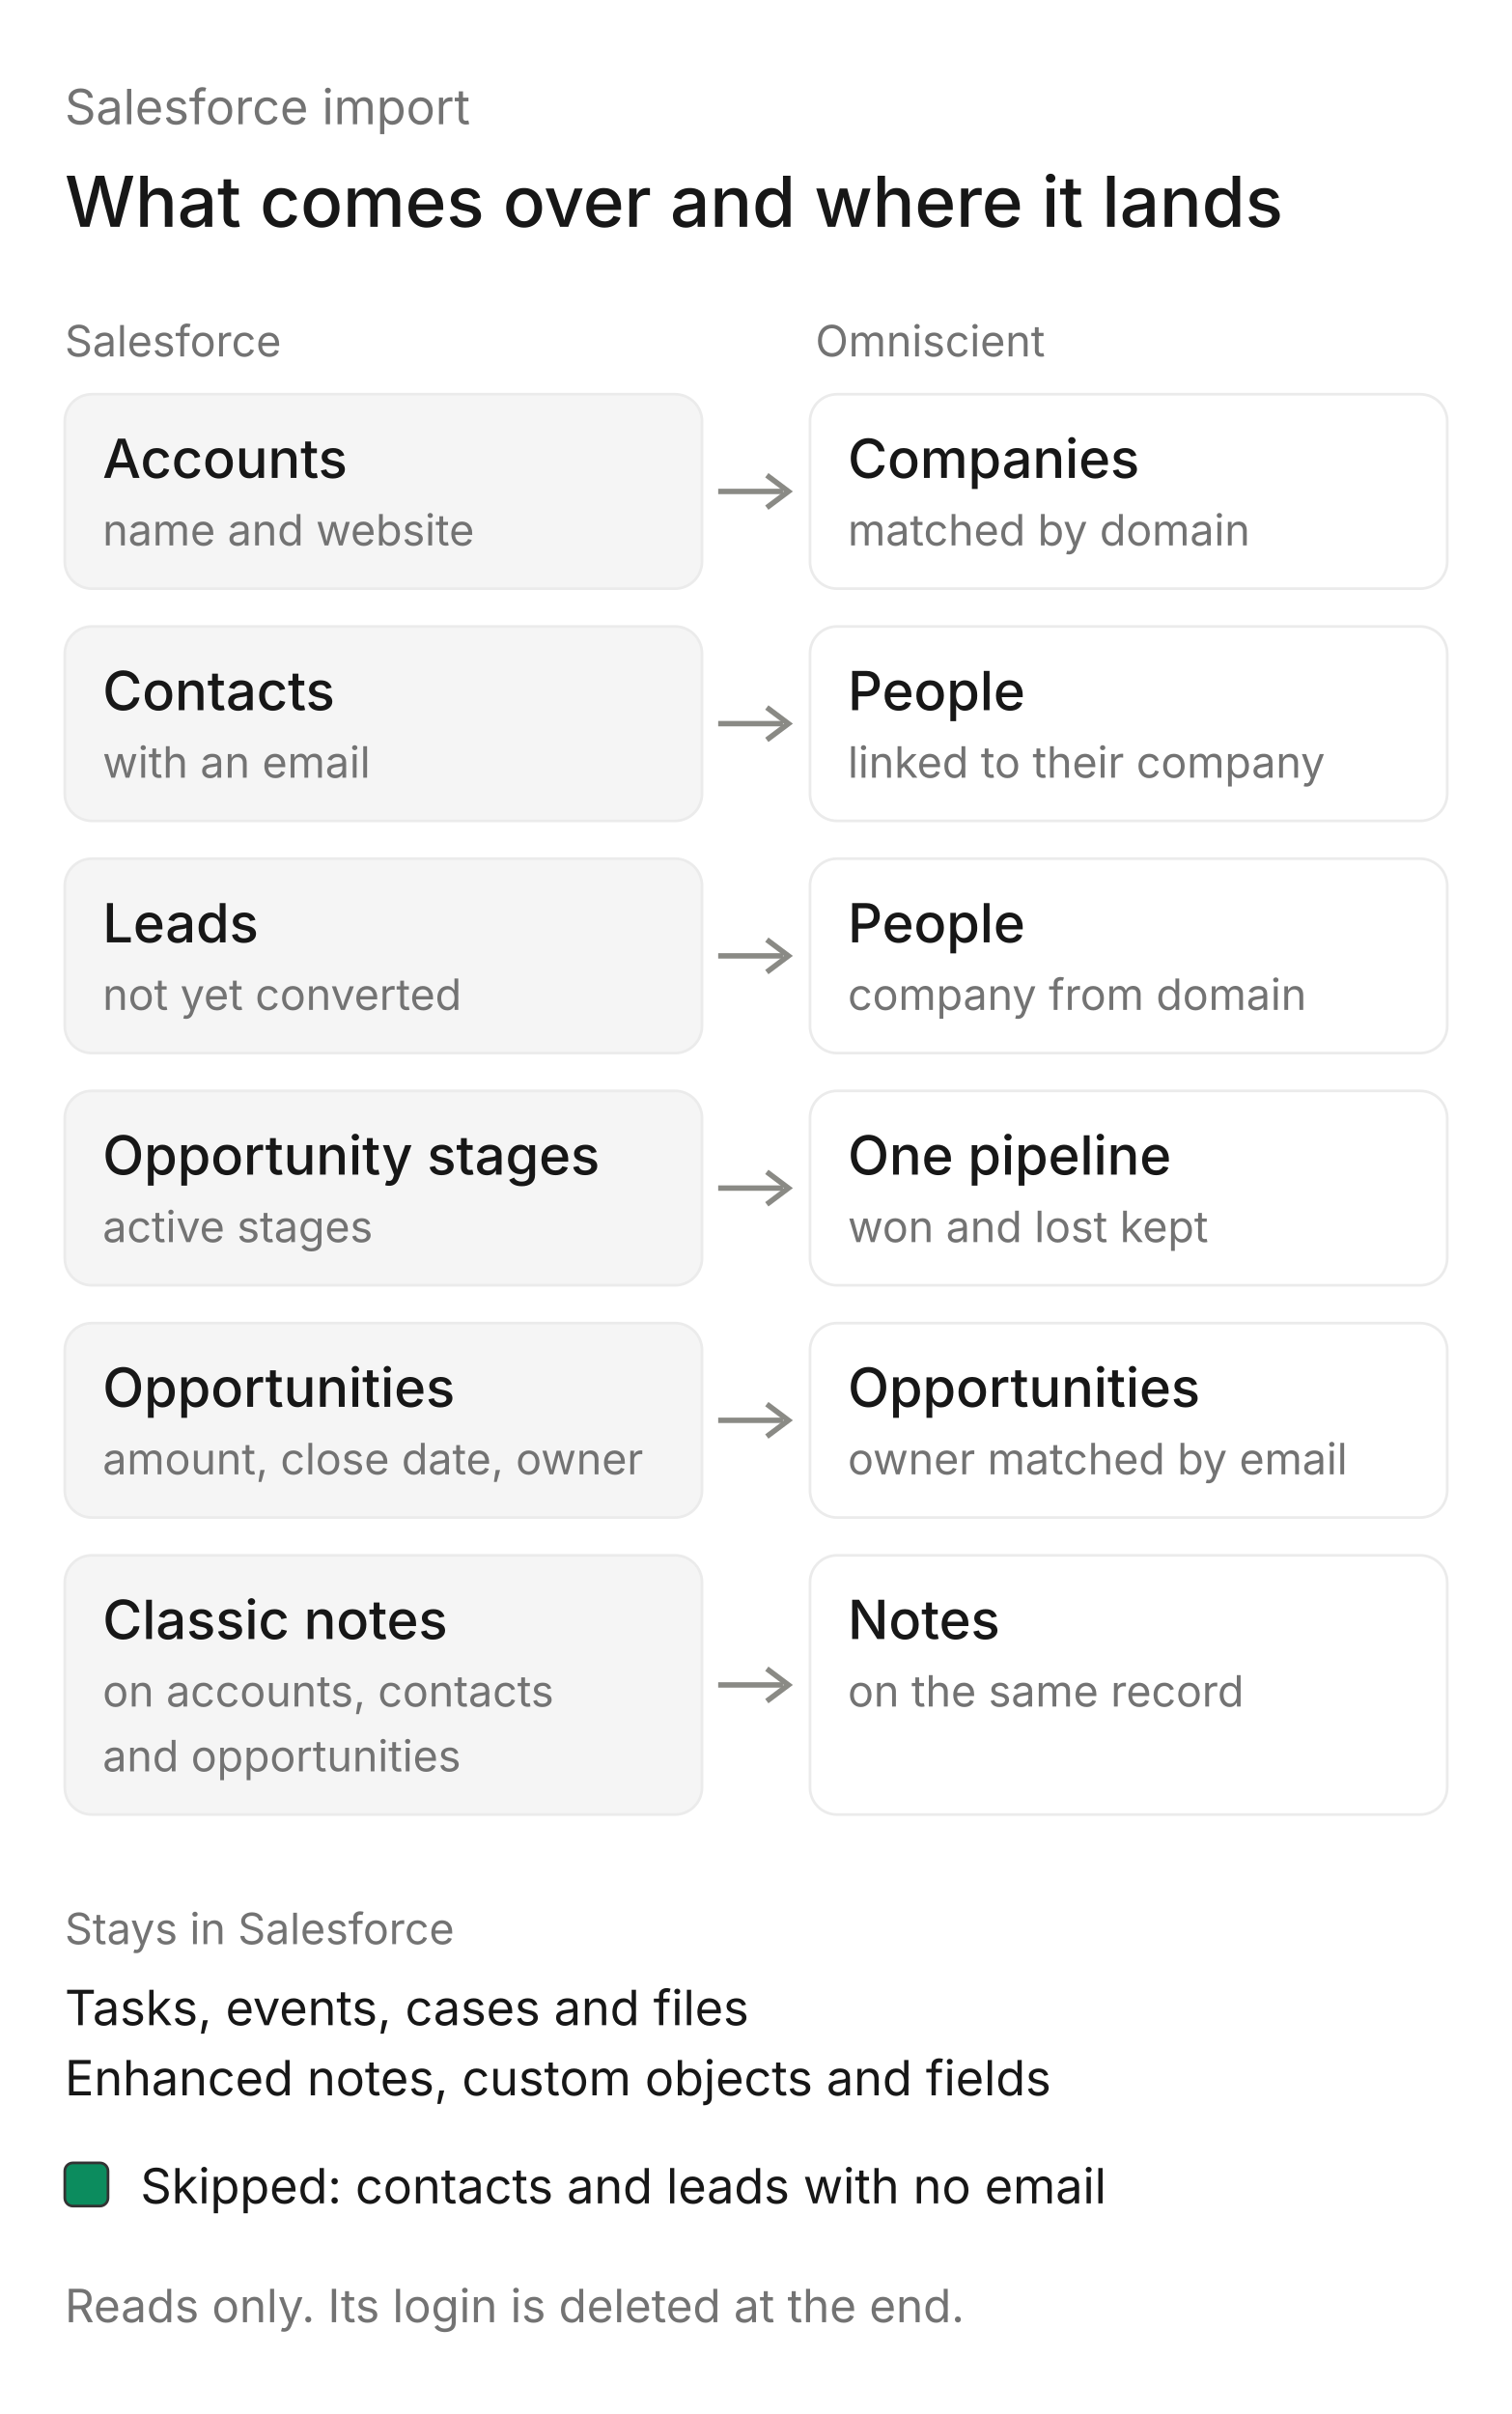
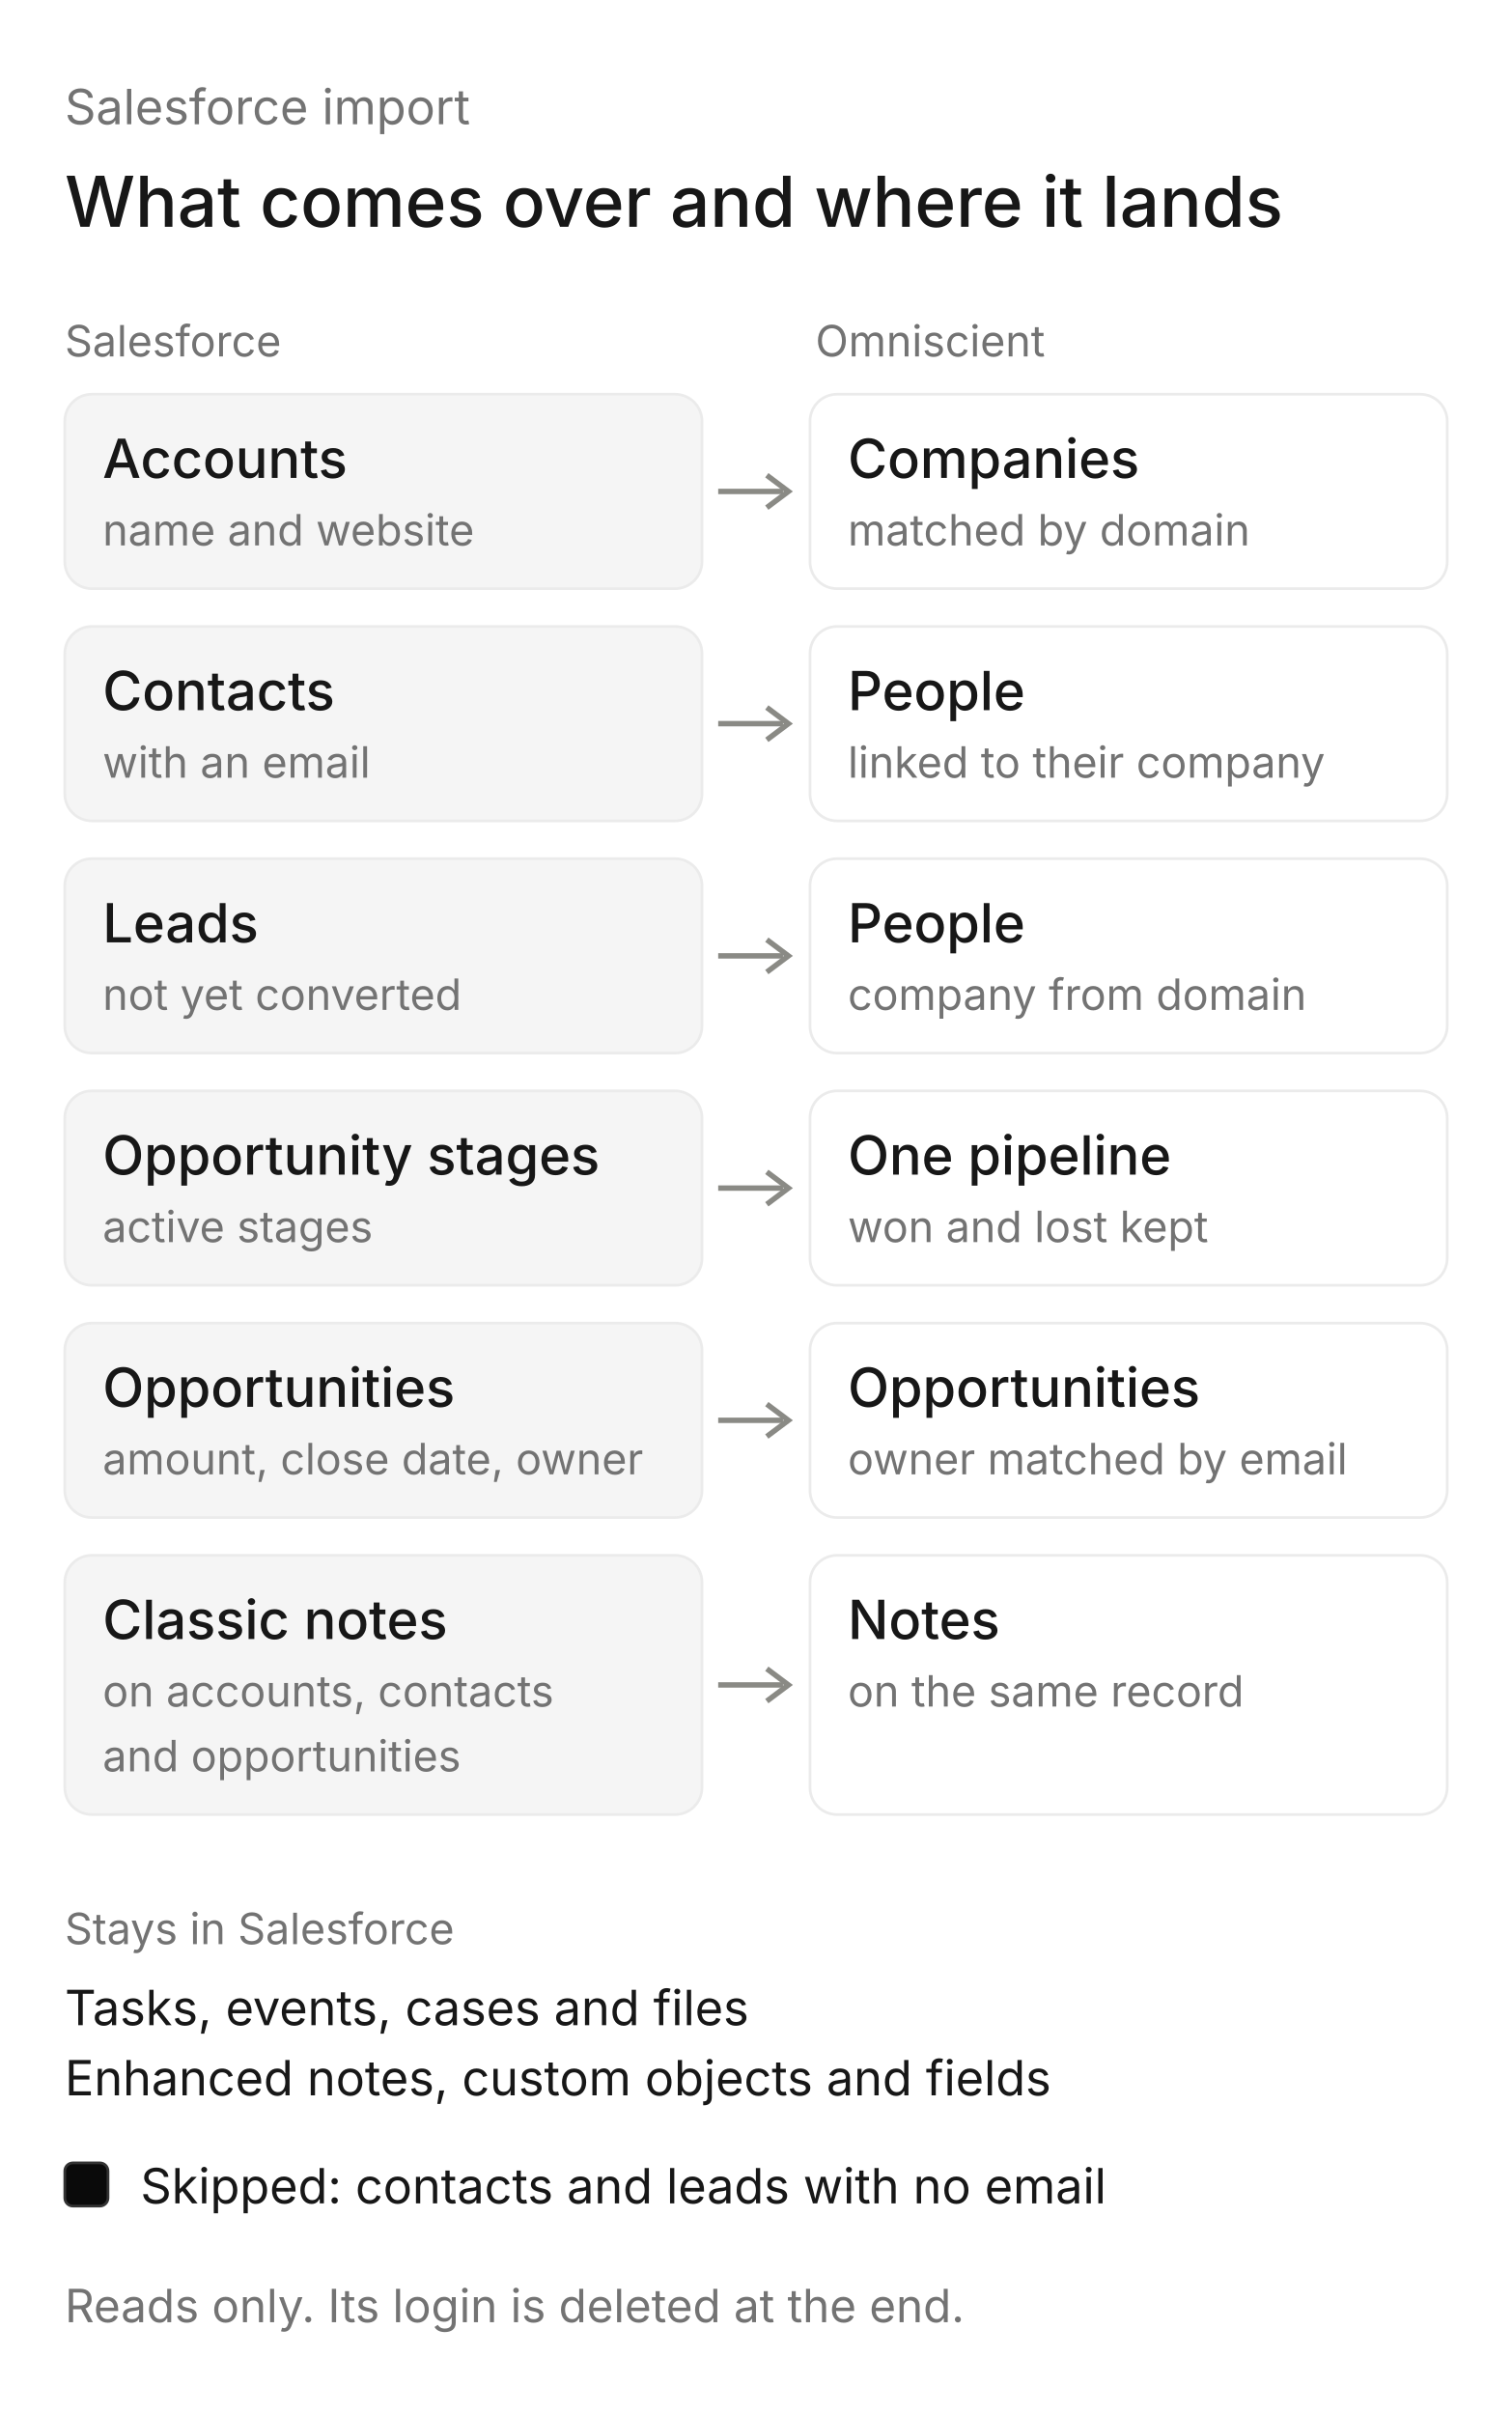
<svg xmlns="http://www.w3.org/2000/svg" viewBox="0 0 560 894" width="560" height="894" role="img" aria-labelledby="t d" font-family="Inter, system-ui, sans-serif">
  <rect width="560" height="894" fill="#ffffff" />
  <text x="24" y="46" font-family="Inter, system-ui, sans-serif" font-size="18" fill="#737373">Salesforce import</text>
  <text x="24" y="84" font-size="26" font-weight="500" fill="#171717">What comes over <tspan fill="#171717">and where it lands</tspan>
  </text>
  <text x="24" y="132" font-family="Inter, system-ui, sans-serif" font-size="16" fill="#737373">Salesforce</text>
  <text x="302" y="132" font-family="Inter, system-ui, sans-serif" font-size="16" fill="#737373">Omniscient</text>
  <rect x="24" y="146" width="236" height="72" fill="#f5f5f5" stroke="#ebebeb" rx="10" />
  <text x="38" y="177" font-size="20" font-weight="500" fill="#171717">Accounts</text>
  <text x="38" y="202" font-size="16" fill="#737373">name and website</text>
  <line x1="266" y1="182" x2="290" y2="182" stroke="#8a8a85" stroke-width="2" />
  <path d="M284 176 L292 182 L284 188" fill="none" stroke="#8a8a85" stroke-width="2" />
  <rect x="300" y="146" width="236" height="72" fill="#ffffff" stroke="#ebebeb" rx="10" />
  <text x="314" y="177" font-size="20" font-weight="500" fill="#171717">Companies</text>
  <text x="314" y="202" font-size="16" fill="#737373">matched by domain</text>
  <rect x="24" y="232" width="236" height="72" fill="#f5f5f5" stroke="#ebebeb" rx="10" />
  <text x="38" y="263" font-size="20" font-weight="500" fill="#171717">Contacts</text>
  <text x="38" y="288" font-size="16" fill="#737373">with an email</text>
  <line x1="266" y1="268" x2="290" y2="268" stroke="#8a8a85" stroke-width="2" />
  <path d="M284 262 L292 268 L284 274" fill="none" stroke="#8a8a85" stroke-width="2" />
  <rect x="300" y="232" width="236" height="72" fill="#ffffff" stroke="#ebebeb" rx="10" />
  <text x="314" y="263" font-size="20" font-weight="500" fill="#171717">People</text>
  <text x="314" y="288" font-size="16" fill="#737373">linked to their company</text>
  <rect x="24" y="318" width="236" height="72" fill="#f5f5f5" stroke="#ebebeb" rx="10" />
  <text x="38" y="349" font-size="20" font-weight="500" fill="#171717">Leads</text>
  <text x="38" y="374" font-size="16" fill="#737373">not yet converted</text>
  <line x1="266" y1="354" x2="290" y2="354" stroke="#8a8a85" stroke-width="2" />
  <path d="M284 348 L292 354 L284 360" fill="none" stroke="#8a8a85" stroke-width="2" />
  <rect x="300" y="318" width="236" height="72" fill="#ffffff" stroke="#ebebeb" rx="10" />
  <text x="314" y="349" font-size="20" font-weight="500" fill="#171717">People</text>
  <text x="314" y="374" font-size="16" fill="#737373">company from domain</text>
  <rect x="24" y="404" width="236" height="72" fill="#f5f5f5" stroke="#ebebeb" rx="10" />
  <text x="38" y="435" font-size="20" font-weight="500" fill="#171717">Opportunity stages</text>
  <text x="38" y="460" font-size="16" fill="#737373">active stages</text>
  <line x1="266" y1="440" x2="290" y2="440" stroke="#8a8a85" stroke-width="2" />
  <path d="M284 434 L292 440 L284 446" fill="none" stroke="#8a8a85" stroke-width="2" />
  <rect x="300" y="404" width="236" height="72" fill="#ffffff" stroke="#ebebeb" rx="10" />
  <text x="314" y="435" font-size="20" font-weight="500" fill="#171717">One pipeline</text>
  <text x="314" y="460" font-size="16" fill="#737373">won and lost kept</text>
  <rect x="24" y="490" width="236" height="72" fill="#f5f5f5" stroke="#ebebeb" rx="10" />
  <text x="38" y="521" font-size="20" font-weight="500" fill="#171717">Opportunities</text>
  <text x="38" y="546" font-size="16" fill="#737373">amount, close date, owner</text>
  <line x1="266" y1="526" x2="290" y2="526" stroke="#8a8a85" stroke-width="2" />
  <path d="M284 520 L292 526 L284 532" fill="none" stroke="#8a8a85" stroke-width="2" />
  <rect x="300" y="490" width="236" height="72" fill="#ffffff" stroke="#ebebeb" rx="10" />
  <text x="314" y="521" font-size="20" font-weight="500" fill="#171717">Opportunities</text>
  <text x="314" y="546" font-size="16" fill="#737373">owner matched by email</text>
  <rect x="24" y="576" width="236" height="96" fill="#f5f5f5" stroke="#ebebeb" rx="10" />
  <text x="38" y="607" font-size="20" font-weight="500" fill="#171717">Classic notes</text>
  <text x="38" y="632" font-size="16" fill="#737373">on accounts, contacts</text>
  <text x="38" y="656" font-size="16" fill="#737373">and opportunities</text>
  <line x1="266" y1="624" x2="290" y2="624" stroke="#8a8a85" stroke-width="2" />
  <path d="M284 618 L292 624 L284 630" fill="none" stroke="#8a8a85" stroke-width="2" />
  <rect x="300" y="576" width="236" height="96" fill="#ffffff" stroke="#ebebeb" rx="10" />
  <text x="314" y="607" font-size="20" font-weight="500" fill="#171717">Notes</text>
  <text x="314" y="632" font-size="16" fill="#737373">on the same record</text>
  <text x="24" y="720" font-family="Inter, system-ui, sans-serif" font-size="16" fill="#737373">Stays in Salesforce</text>
  <text x="24" y="750" font-size="18" fill="#171717">Tasks, events, cases and files</text>
  <text x="24" y="776" font-size="18" fill="#171717">Enhanced notes, custom objects and fields</text>
-   <rect x="24" y="801" width="16" height="16" fill="#0c8c5e" stroke="#333333" rx="3" />
+   <rect x="24" y="801" width="16" height="16" fill="#0a0a0a" stroke="#333333" rx="3" />
  <text x="52" y="816" font-size="18" fill="#171717">Skipped: contacts and leads with no email</text>
  <text x="24" y="860" font-family="Inter, system-ui, sans-serif" font-size="17" fill="#737373">Reads only. Its login is deleted at the end.</text>
</svg>
